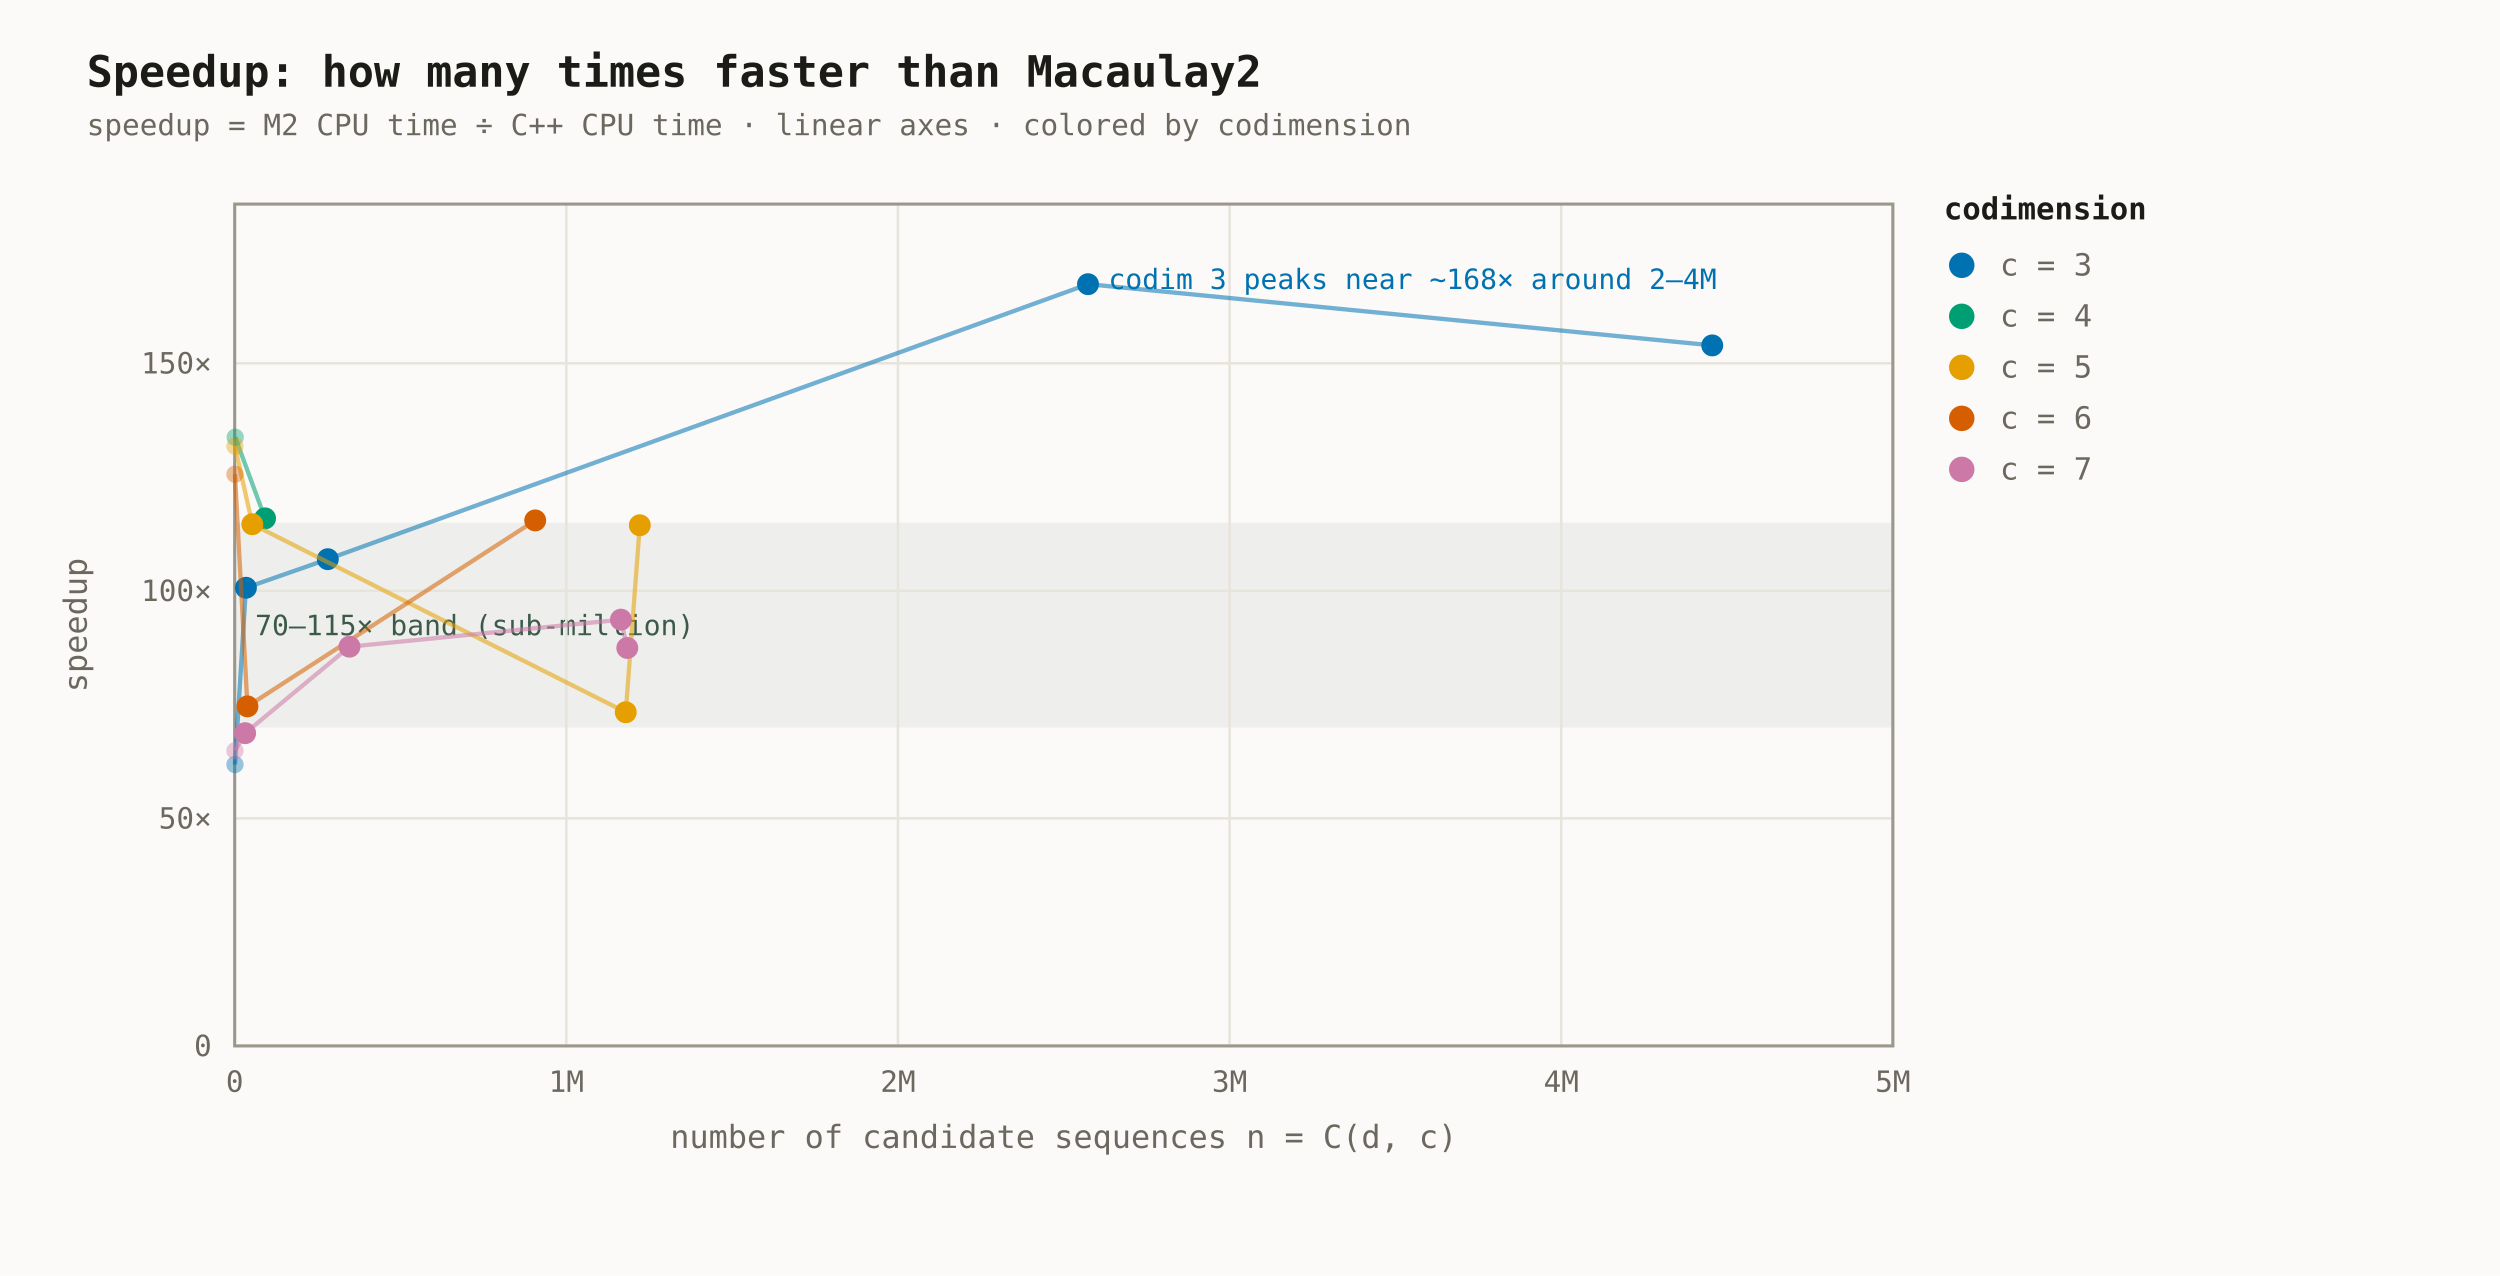
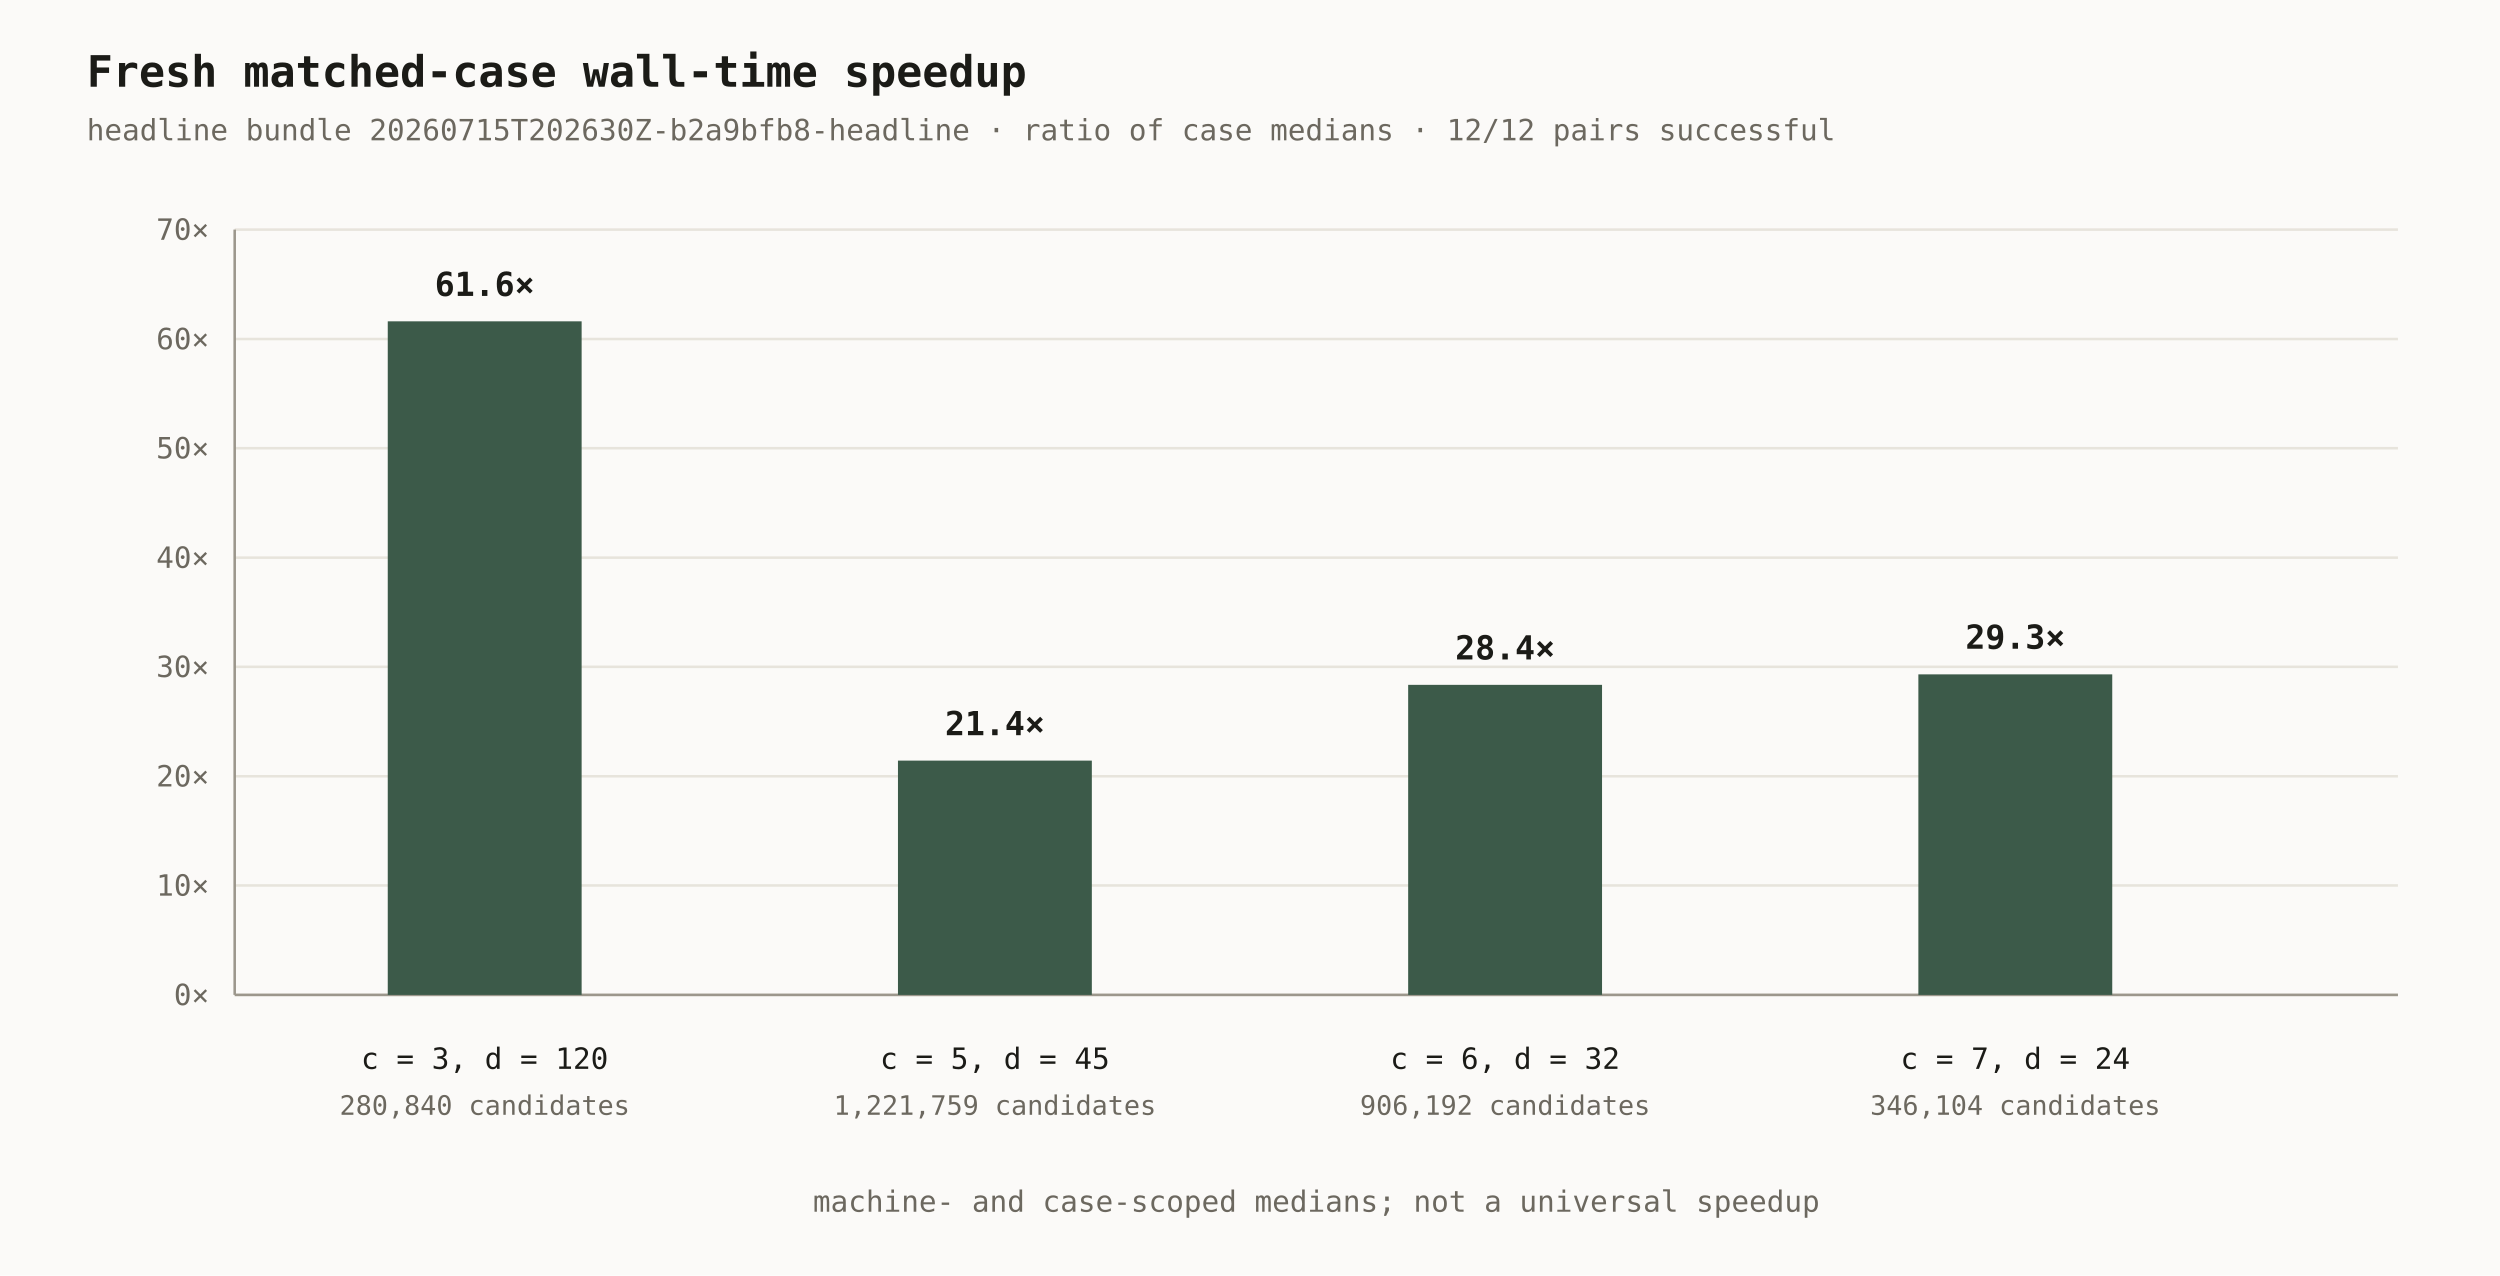
- <svg xmlns="http://www.w3.org/2000/svg" viewBox="0 0 980 500" font-family="ui-monospace,Menlo,Consolas,monospace">
+ <svg xmlns="http://www.w3.org/2000/svg" viewBox="0 0 980 500" font-family="ui-monospace,Menlo,Consolas,monospace" role="img" aria-labelledby="chart-title chart-desc">
  <rect width="980" height="500" fill="#FBFAF8" />
-   <text x="34" y="34" fill="#1B1B17" font-size="17" font-weight="700">Speedup: how many times faster than Macaulay2</text>
-   <text x="34" y="53" fill="#6C685F" font-size="11.5">speedup = M2 CPU time ÷ C++ CPU time · linear axes · colored by codimension</text>
-   <rect x="92" y="204.9" width="650" height="80.3" fill="#3C5A49" opacity="0.07" />
-   <text x="100" y="249.0" fill="#3C5A49" font-size="11">70–115× band (sub-million)</text>
-   <line x1="92.0" y1="80" x2="92.0" y2="410" stroke="#E7E4DC" />
-   <text x="92.0" y="428" fill="#6C685F" font-size="11.5" text-anchor="middle">0</text>
-   <line x1="222.0" y1="80" x2="222.0" y2="410" stroke="#E7E4DC" />
-   <text x="222.0" y="428" fill="#6C685F" font-size="11.5" text-anchor="middle">1M</text>
-   <line x1="352.0" y1="80" x2="352.0" y2="410" stroke="#E7E4DC" />
-   <text x="352.0" y="428" fill="#6C685F" font-size="11.5" text-anchor="middle">2M</text>
-   <line x1="482.0" y1="80" x2="482.0" y2="410" stroke="#E7E4DC" />
-   <text x="482.0" y="428" fill="#6C685F" font-size="11.5" text-anchor="middle">3M</text>
-   <line x1="612.0" y1="80" x2="612.0" y2="410" stroke="#E7E4DC" />
-   <text x="612.0" y="428" fill="#6C685F" font-size="11.5" text-anchor="middle">4M</text>
-   <line x1="742.0" y1="80" x2="742.0" y2="410" stroke="#E7E4DC" />
-   <text x="742.0" y="428" fill="#6C685F" font-size="11.5" text-anchor="middle">5M</text>
-   <line x1="92" y1="410.0" x2="742" y2="410.0" stroke="#E7E4DC" />
-   <text x="83" y="414.0" fill="#6C685F" font-size="11.5" text-anchor="end">0</text>
-   <line x1="92" y1="320.8" x2="742" y2="320.8" stroke="#E7E4DC" />
-   <text x="83" y="324.8" fill="#6C685F" font-size="11.5" text-anchor="end">50×</text>
-   <line x1="92" y1="231.6" x2="742" y2="231.6" stroke="#E7E4DC" />
-   <text x="83" y="235.6" fill="#6C685F" font-size="11.5" text-anchor="end">100×</text>
-   <line x1="92" y1="142.4" x2="742" y2="142.4" stroke="#E7E4DC" />
-   <text x="83" y="146.4" fill="#6C685F" font-size="11.5" text-anchor="end">150×</text>
-   <text x="417" y="450" fill="#6C685F" font-size="12.5" text-anchor="middle">number of candidate sequences  n = C(d, c)</text>
-   <text transform="translate(34,245) rotate(-90)" fill="#6C685F" font-size="12.5" text-anchor="middle">speedup</text>
-   <rect x="92" y="80" width="650" height="330" fill="none" stroke="#9C978C" stroke-width="1.2" />
-   <polyline points="92.1,299.7 96.4,230.4 128.5,219.2 426.5,111.4 671.2,135.4" fill="none" stroke="#0072B2" stroke-width="1.7" opacity="0.55" />
-   <circle cx="92.1" cy="299.7" r="3.4" fill="#0072B2" opacity="0.4" />
-   <circle cx="96.4" cy="230.4" r="4.3" fill="#0072B2" />
-   <circle cx="128.5" cy="219.2" r="4.3" fill="#0072B2" />
-   <circle cx="426.5" cy="111.4" r="4.3" fill="#0072B2" />
-   <circle cx="671.2" cy="135.4" r="4.3" fill="#0072B2" />
-   <polyline points="92.2,171.4 103.9,203.2" fill="none" stroke="#009E73" stroke-width="1.7" opacity="0.55" />
-   <circle cx="92.2" cy="171.4" r="3.4" fill="#009E73" opacity="0.4" />
-   <circle cx="103.9" cy="203.2" r="4.3" fill="#009E73" />
-   <polyline points="92.1,174.9 98.9,205.5 245.3,279.2 250.8,205.9" fill="none" stroke="#E69F00" stroke-width="1.7" opacity="0.55" />
-   <circle cx="92.1" cy="174.9" r="3.4" fill="#E69F00" opacity="0.4" />
-   <circle cx="98.9" cy="205.5" r="4.3" fill="#E69F00" />
-   <circle cx="245.3" cy="279.2" r="4.3" fill="#E69F00" />
-   <circle cx="250.8" cy="205.9" r="4.3" fill="#E69F00" />
-   <polyline points="92.1,185.9 97.0,276.9 209.8,204.0" fill="none" stroke="#D55E00" stroke-width="1.7" opacity="0.55" />
-   <circle cx="92.1" cy="185.9" r="3.4" fill="#D55E00" opacity="0.4" />
-   <circle cx="97.0" cy="276.9" r="4.3" fill="#D55E00" />
-   <circle cx="209.8" cy="204.0" r="4.3" fill="#D55E00" />
-   <polyline points="92.1,294.3 96.1,287.4 137.0,253.5 243.4,242.9 245.9,254.0" fill="none" stroke="#CC79A7" stroke-width="1.7" opacity="0.55" />
-   <circle cx="92.1" cy="294.3" r="3.4" fill="#CC79A7" opacity="0.4" />
-   <circle cx="96.1" cy="287.4" r="4.3" fill="#CC79A7" />
-   <circle cx="137.0" cy="253.5" r="4.3" fill="#CC79A7" />
-   <circle cx="243.4" cy="242.9" r="4.3" fill="#CC79A7" />
-   <circle cx="245.9" cy="254.0" r="4.3" fill="#CC79A7" />
-   <text x="434.5" y="113.3" fill="#0072B2" font-size="11">codim 3 peaks near ~168× around 2–4M</text>
-   <text x="762" y="86" fill="#1B1B17" font-size="12" font-weight="700">codimension</text>
-   <circle cx="769" cy="104" r="5" fill="#0072B2" />
-   <text x="784" y="108" fill="#6C685F" font-size="12">c = 3</text>
-   <circle cx="769" cy="124" r="5" fill="#009E73" />
-   <text x="784" y="128" fill="#6C685F" font-size="12">c = 4</text>
-   <circle cx="769" cy="144" r="5" fill="#E69F00" />
-   <text x="784" y="148" fill="#6C685F" font-size="12">c = 5</text>
-   <circle cx="769" cy="164" r="5" fill="#D55E00" />
-   <text x="784" y="168" fill="#6C685F" font-size="12">c = 6</text>
-   <circle cx="769" cy="184" r="5" fill="#CC79A7" />
-   <text x="784" y="188" fill="#6C685F" font-size="12">c = 7</text>
+   <text x="34" y="34" fill="#1B1B17" font-size="17" font-weight="700">Fresh matched-case wall-time speedup</text>
+   <text x="34" y="55" fill="#6C685F" font-size="11.5">headline bundle 20260715T202630Z-b2a9bfb8-headline · ratio of case medians · 12/12 pairs successful</text>
+   <line x1="92" y1="390.0" x2="940" y2="390.0" stroke="#E7E4DC" />
+   <text x="82" y="394.0" fill="#6C685F" font-size="11.5" text-anchor="end">0×</text>
+   <line x1="92" y1="347.1" x2="940" y2="347.1" stroke="#E7E4DC" />
+   <text x="82" y="351.1" fill="#6C685F" font-size="11.5" text-anchor="end">10×</text>
+   <line x1="92" y1="304.3" x2="940" y2="304.3" stroke="#E7E4DC" />
+   <text x="82" y="308.3" fill="#6C685F" font-size="11.5" text-anchor="end">20×</text>
+   <line x1="92" y1="261.4" x2="940" y2="261.4" stroke="#E7E4DC" />
+   <text x="82" y="265.4" fill="#6C685F" font-size="11.5" text-anchor="end">30×</text>
+   <line x1="92" y1="218.6" x2="940" y2="218.6" stroke="#E7E4DC" />
+   <text x="82" y="222.6" fill="#6C685F" font-size="11.5" text-anchor="end">40×</text>
+   <line x1="92" y1="175.7" x2="940" y2="175.7" stroke="#E7E4DC" />
+   <text x="82" y="179.7" fill="#6C685F" font-size="11.5" text-anchor="end">50×</text>
+   <line x1="92" y1="132.9" x2="940" y2="132.9" stroke="#E7E4DC" />
+   <text x="82" y="136.9" fill="#6C685F" font-size="11.5" text-anchor="end">60×</text>
+   <line x1="92" y1="90.0" x2="940" y2="90.0" stroke="#E7E4DC" />
+   <text x="82" y="94.0" fill="#6C685F" font-size="11.5" text-anchor="end">70×</text>
+   <line x1="92" y1="90" x2="92" y2="390" stroke="#9C978C" />
+   <line x1="92" y1="390" x2="940" y2="390" stroke="#9C978C" />
+   <rect x="152" y="125.96" width="76" height="264.04" fill="#3C5A49" />
+   <text x="190" y="116.0" fill="#1B1B17" font-size="13" font-weight="700" text-anchor="middle">61.6×</text>
+   <text x="190" y="419" fill="#1B1B17" font-size="11.5" text-anchor="middle">c = 3, d = 120</text>
+   <text x="190" y="437" fill="#6C685F" font-size="10.5" text-anchor="middle">280,840 candidates</text>
+   <rect x="352" y="298.16" width="76" height="91.84" fill="#3C5A49" />
+   <text x="390" y="288.2" fill="#1B1B17" font-size="13" font-weight="700" text-anchor="middle">21.4×</text>
+   <text x="390" y="419" fill="#1B1B17" font-size="11.5" text-anchor="middle">c = 5, d = 45</text>
+   <text x="390" y="437" fill="#6C685F" font-size="10.5" text-anchor="middle">1,221,759 candidates</text>
+   <rect x="552" y="268.46" width="76" height="121.54" fill="#3C5A49" />
+   <text x="590" y="258.5" fill="#1B1B17" font-size="13" font-weight="700" text-anchor="middle">28.4×</text>
+   <text x="590" y="419" fill="#1B1B17" font-size="11.5" text-anchor="middle">c = 6, d = 32</text>
+   <text x="590" y="437" fill="#6C685F" font-size="10.5" text-anchor="middle">906,192 candidates</text>
+   <rect x="752" y="264.35" width="76" height="125.65" fill="#3C5A49" />
+   <text x="790" y="254.3" fill="#1B1B17" font-size="13" font-weight="700" text-anchor="middle">29.3×</text>
+   <text x="790" y="419" fill="#1B1B17" font-size="11.5" text-anchor="middle">c = 7, d = 24</text>
+   <text x="790" y="437" fill="#6C685F" font-size="10.5" text-anchor="middle">346,104 candidates</text>
+   <text x="516" y="475" fill="#6C685F" font-size="11.5" text-anchor="middle">machine- and case-scoped medians; not a universal speedup</text>
</svg>
